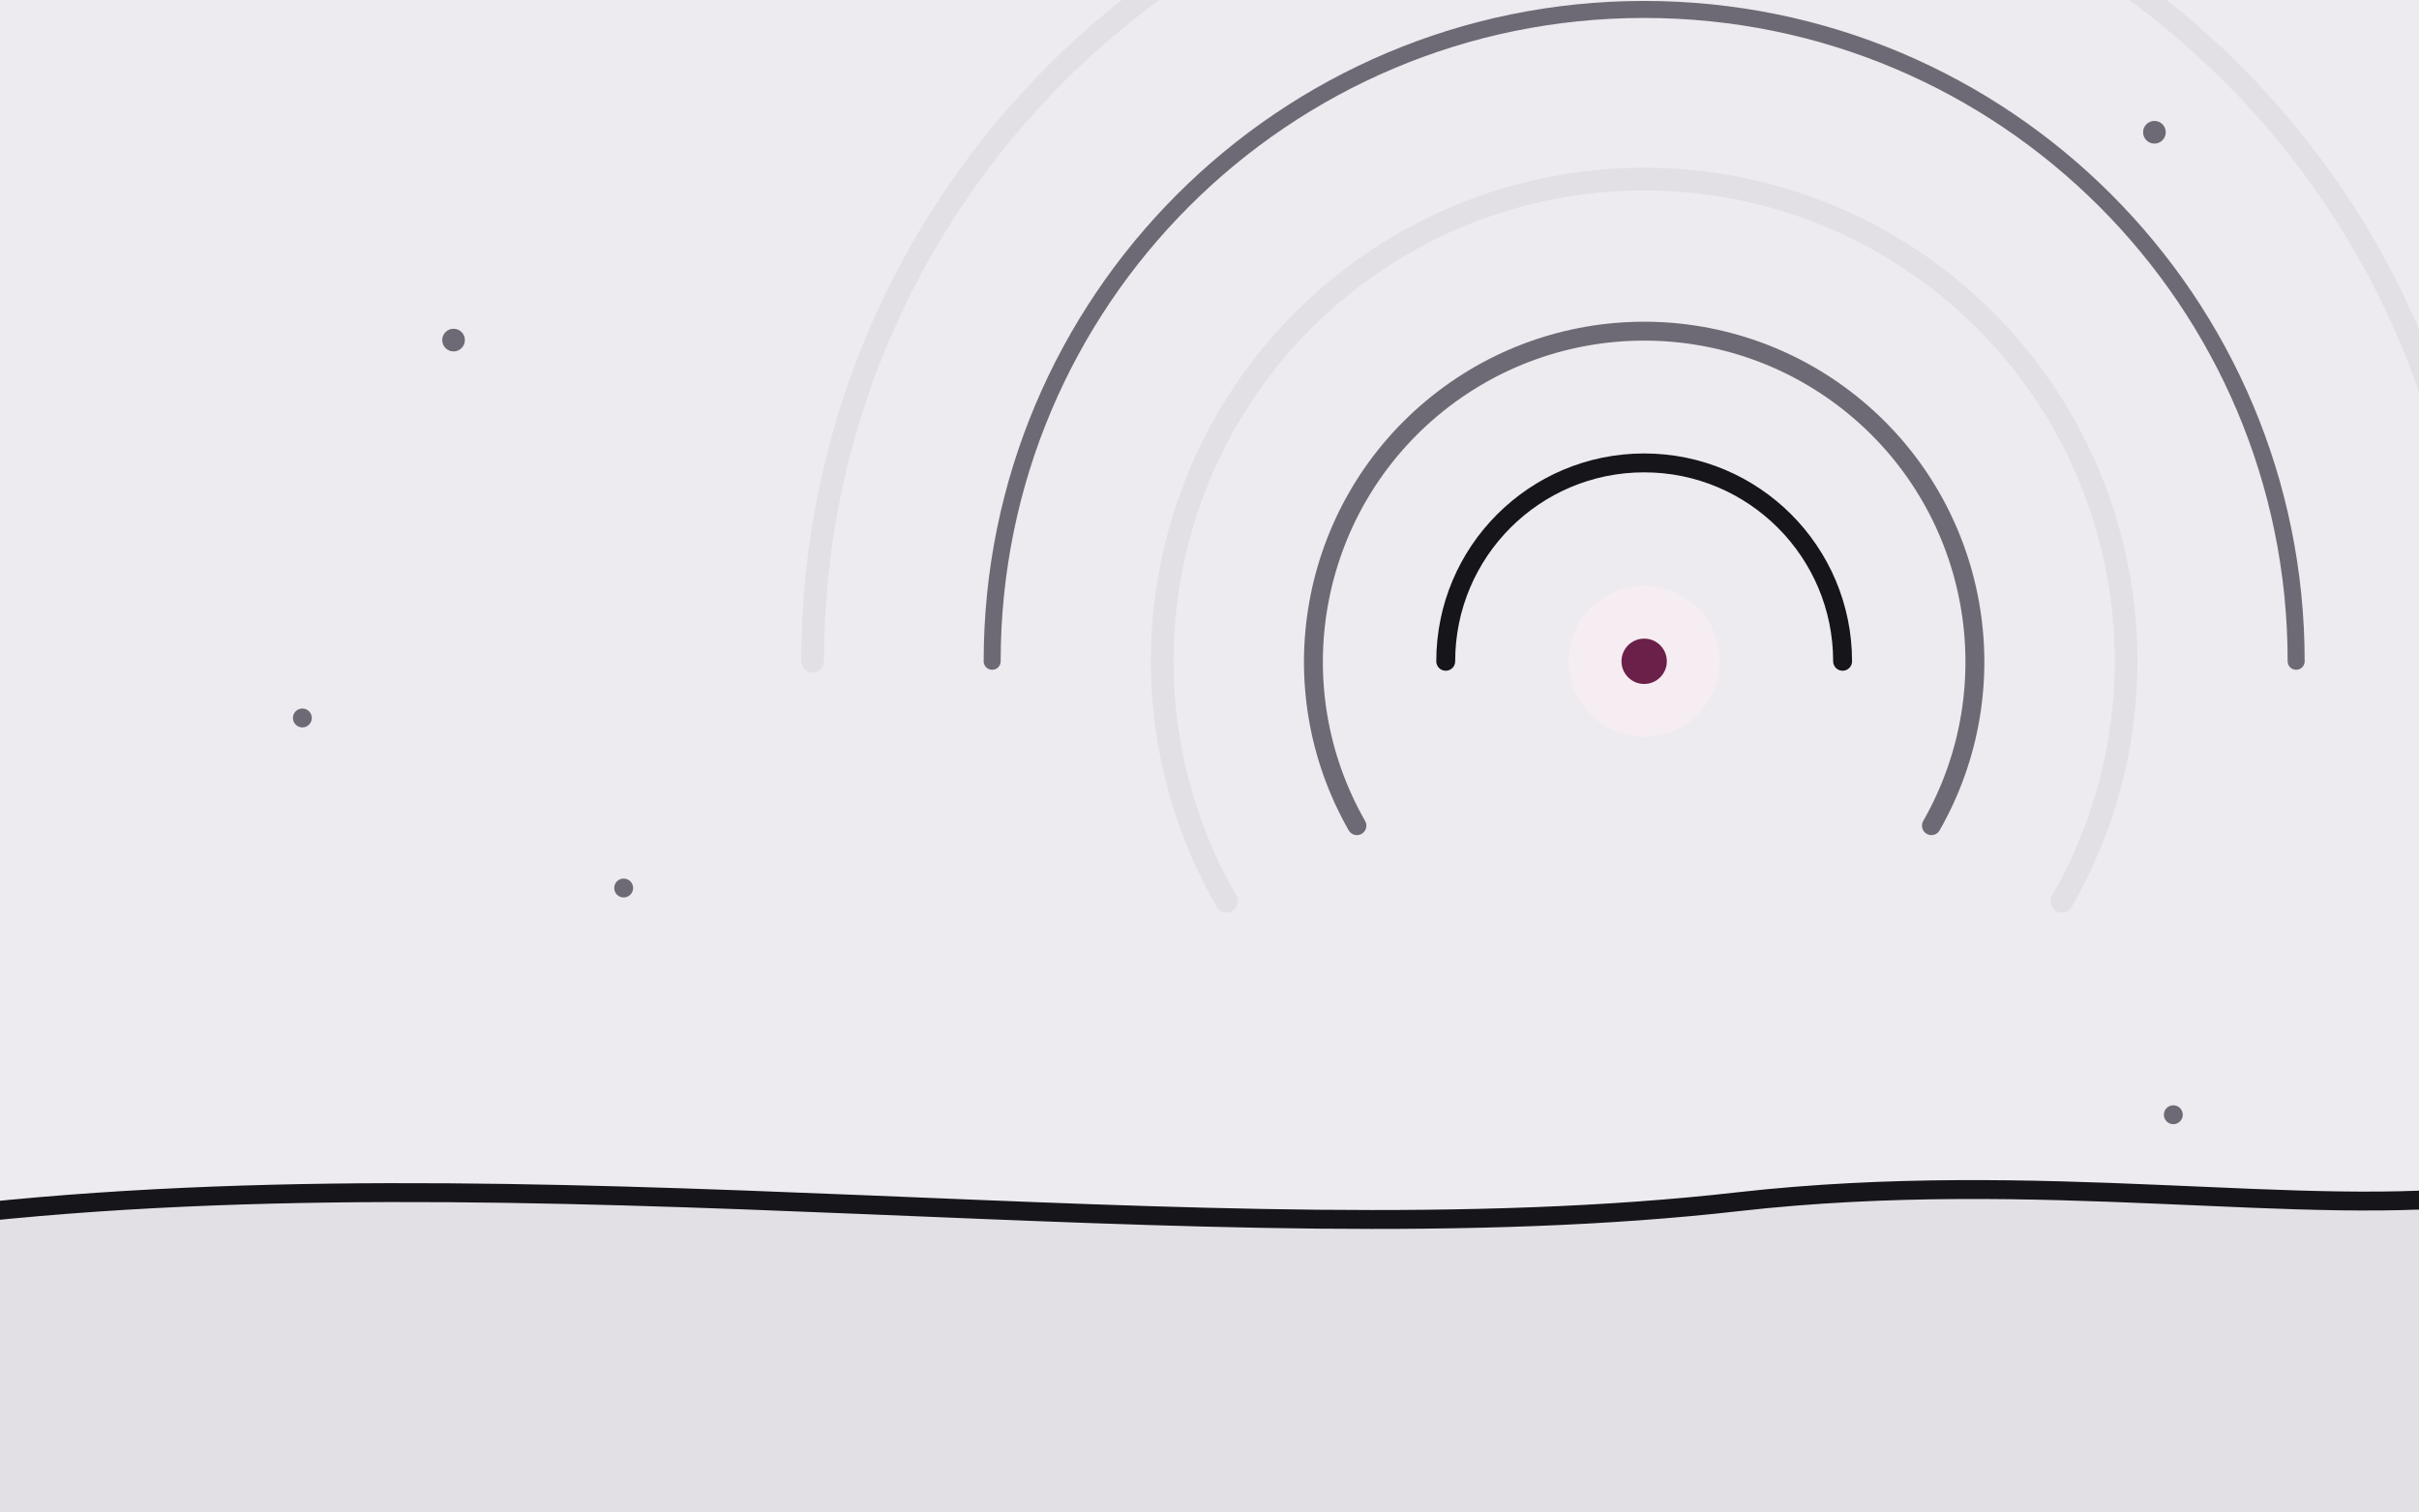
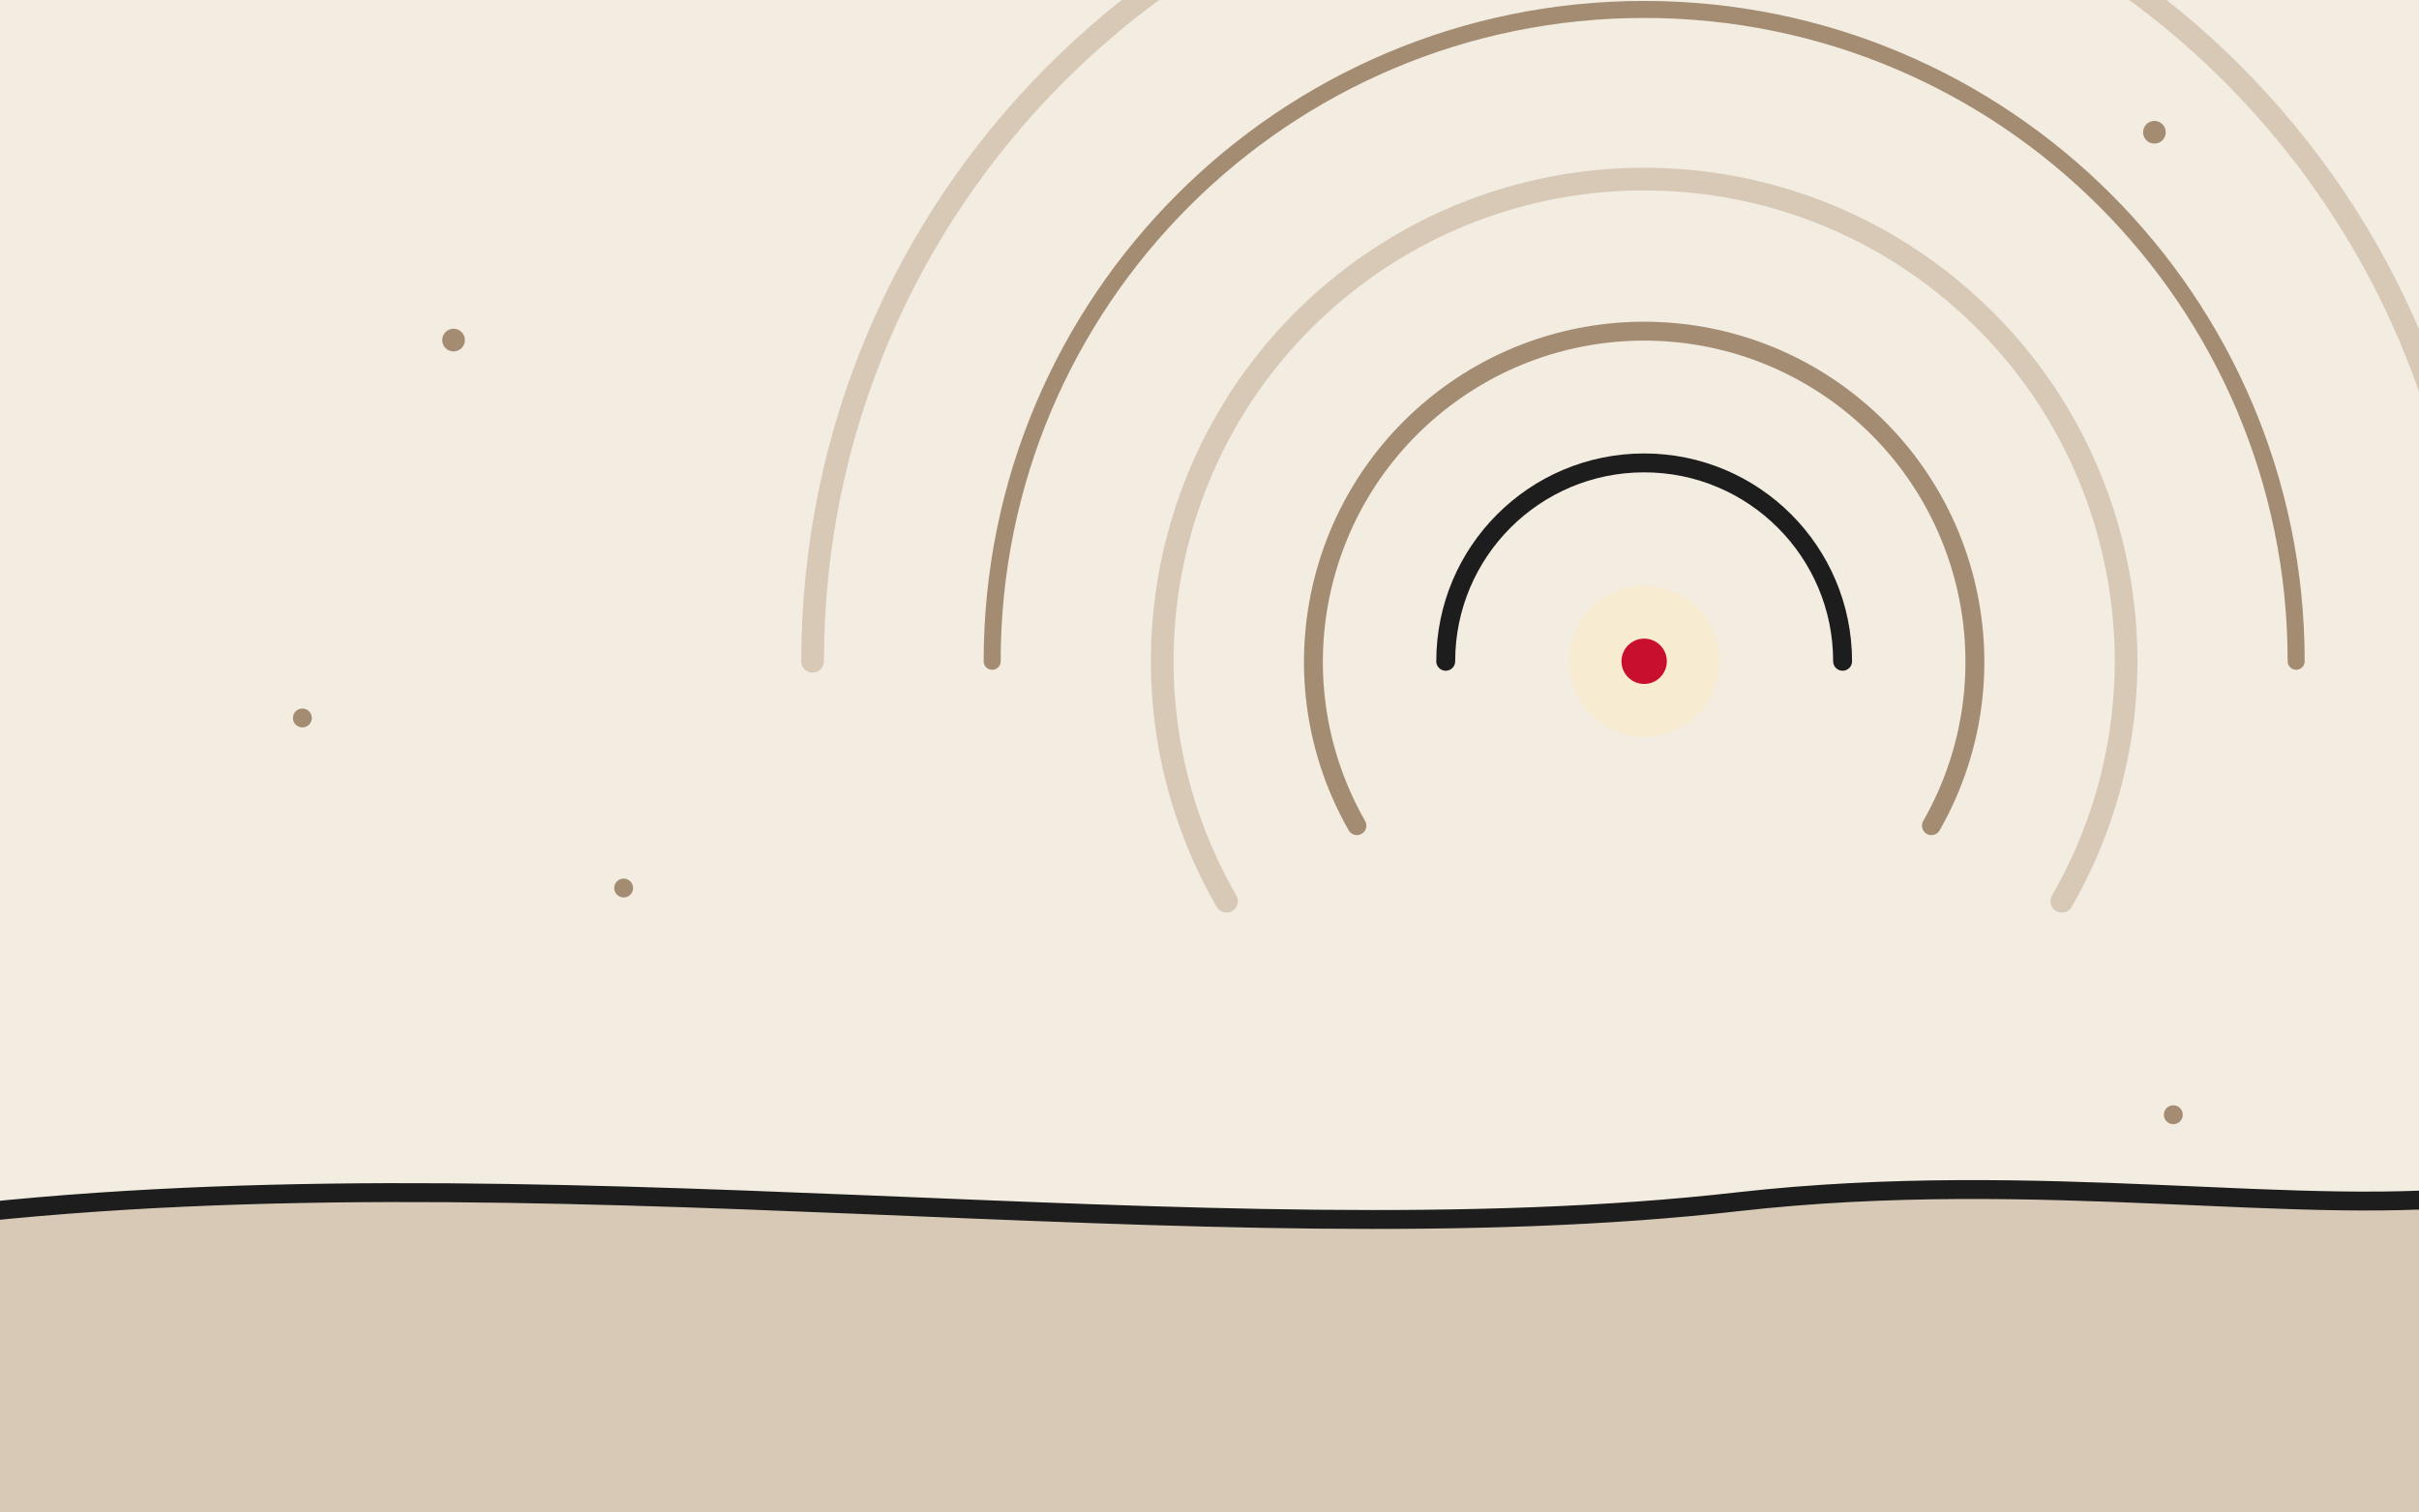
<svg xmlns="http://www.w3.org/2000/svg" viewBox="0 0 1280 800" role="img">
-   <rect width="1280" height="800" fill="#EDEBEF" />
+   <rect width="1280" height="800" fill="#F2ECE1" />
  <g fill="none" stroke-linecap="round">
-     <path d="M975 350 A105 105 0 0 0 765 350" stroke="#16151A" stroke-width="10" />
-     <path d="M1022 437 A175 175 0 1 0 718 437" stroke="#6E6A75" stroke-width="10" />
-     <path d="M1091 477 A255 255 0 1 0 649 477" stroke="#E2E0E5" stroke-width="12" />
-     <path d="M1215 350 A345 345 0 0 0 525 350" stroke="#6E6A75" stroke-width="9" />
-     <path d="M430 350 A440 440 0 0 1 1310 350" stroke="#E2E0E5" stroke-width="12" />
+     <path d="M975 350 A105 105 0 0 0 765 350" stroke="#1D1D1D" stroke-width="10" />
+     <path d="M1022 437 A175 175 0 1 0 718 437" stroke="#A48C72" stroke-width="10" />
+     <path d="M1091 477 A255 255 0 1 0 649 477" stroke="#D8C9B7" stroke-width="12" />
+     <path d="M1215 350 A345 345 0 0 0 525 350" stroke="#A48C72" stroke-width="9" />
+     <path d="M430 350 A440 440 0 0 1 1310 350" stroke="#D8C9B7" stroke-width="12" />
  </g>
-   <circle cx="870" cy="350" r="40" fill="#F5EDF1" />
-   <circle cx="870" cy="350" r="12" fill="#6B2049" />
-   <circle cx="240" cy="180" r="6" fill="#6E6A75" />
-   <circle cx="160" cy="380" r="5" fill="#6E6A75" />
-   <circle cx="1140" cy="70" r="6" fill="#6E6A75" />
-   <circle cx="1150" cy="590" r="5" fill="#6E6A75" />
-   <circle cx="330" cy="470" r="5" fill="#6E6A75" />
-   <path d="M-40 645 C 280 605, 640 668, 920 636 C 1080 618, 1220 645, 1320 632 L 1320 820 L -40 820 Z" fill="#E2E0E5" />
-   <path d="M-40 645 C 280 605, 640 668, 920 636 C 1080 618, 1220 645, 1320 632" fill="none" stroke="#16151A" stroke-width="10" stroke-linecap="round" />
+   <circle cx="870" cy="350" r="40" fill="#F7ECD2" />
+   <circle cx="870" cy="350" r="12" fill="#C8102E" />
+   <circle cx="240" cy="180" r="6" fill="#A48C72" />
+   <circle cx="160" cy="380" r="5" fill="#A48C72" />
+   <circle cx="1140" cy="70" r="6" fill="#A48C72" />
+   <circle cx="1150" cy="590" r="5" fill="#A48C72" />
+   <circle cx="330" cy="470" r="5" fill="#A48C72" />
+   <path d="M-40 645 C 280 605, 640 668, 920 636 C 1080 618, 1220 645, 1320 632 L 1320 820 L -40 820 Z" fill="#D8C9B7" />
+   <path d="M-40 645 C 280 605, 640 668, 920 636 C 1080 618, 1220 645, 1320 632" fill="none" stroke="#1D1D1D" stroke-width="10" stroke-linecap="round" />
</svg>
